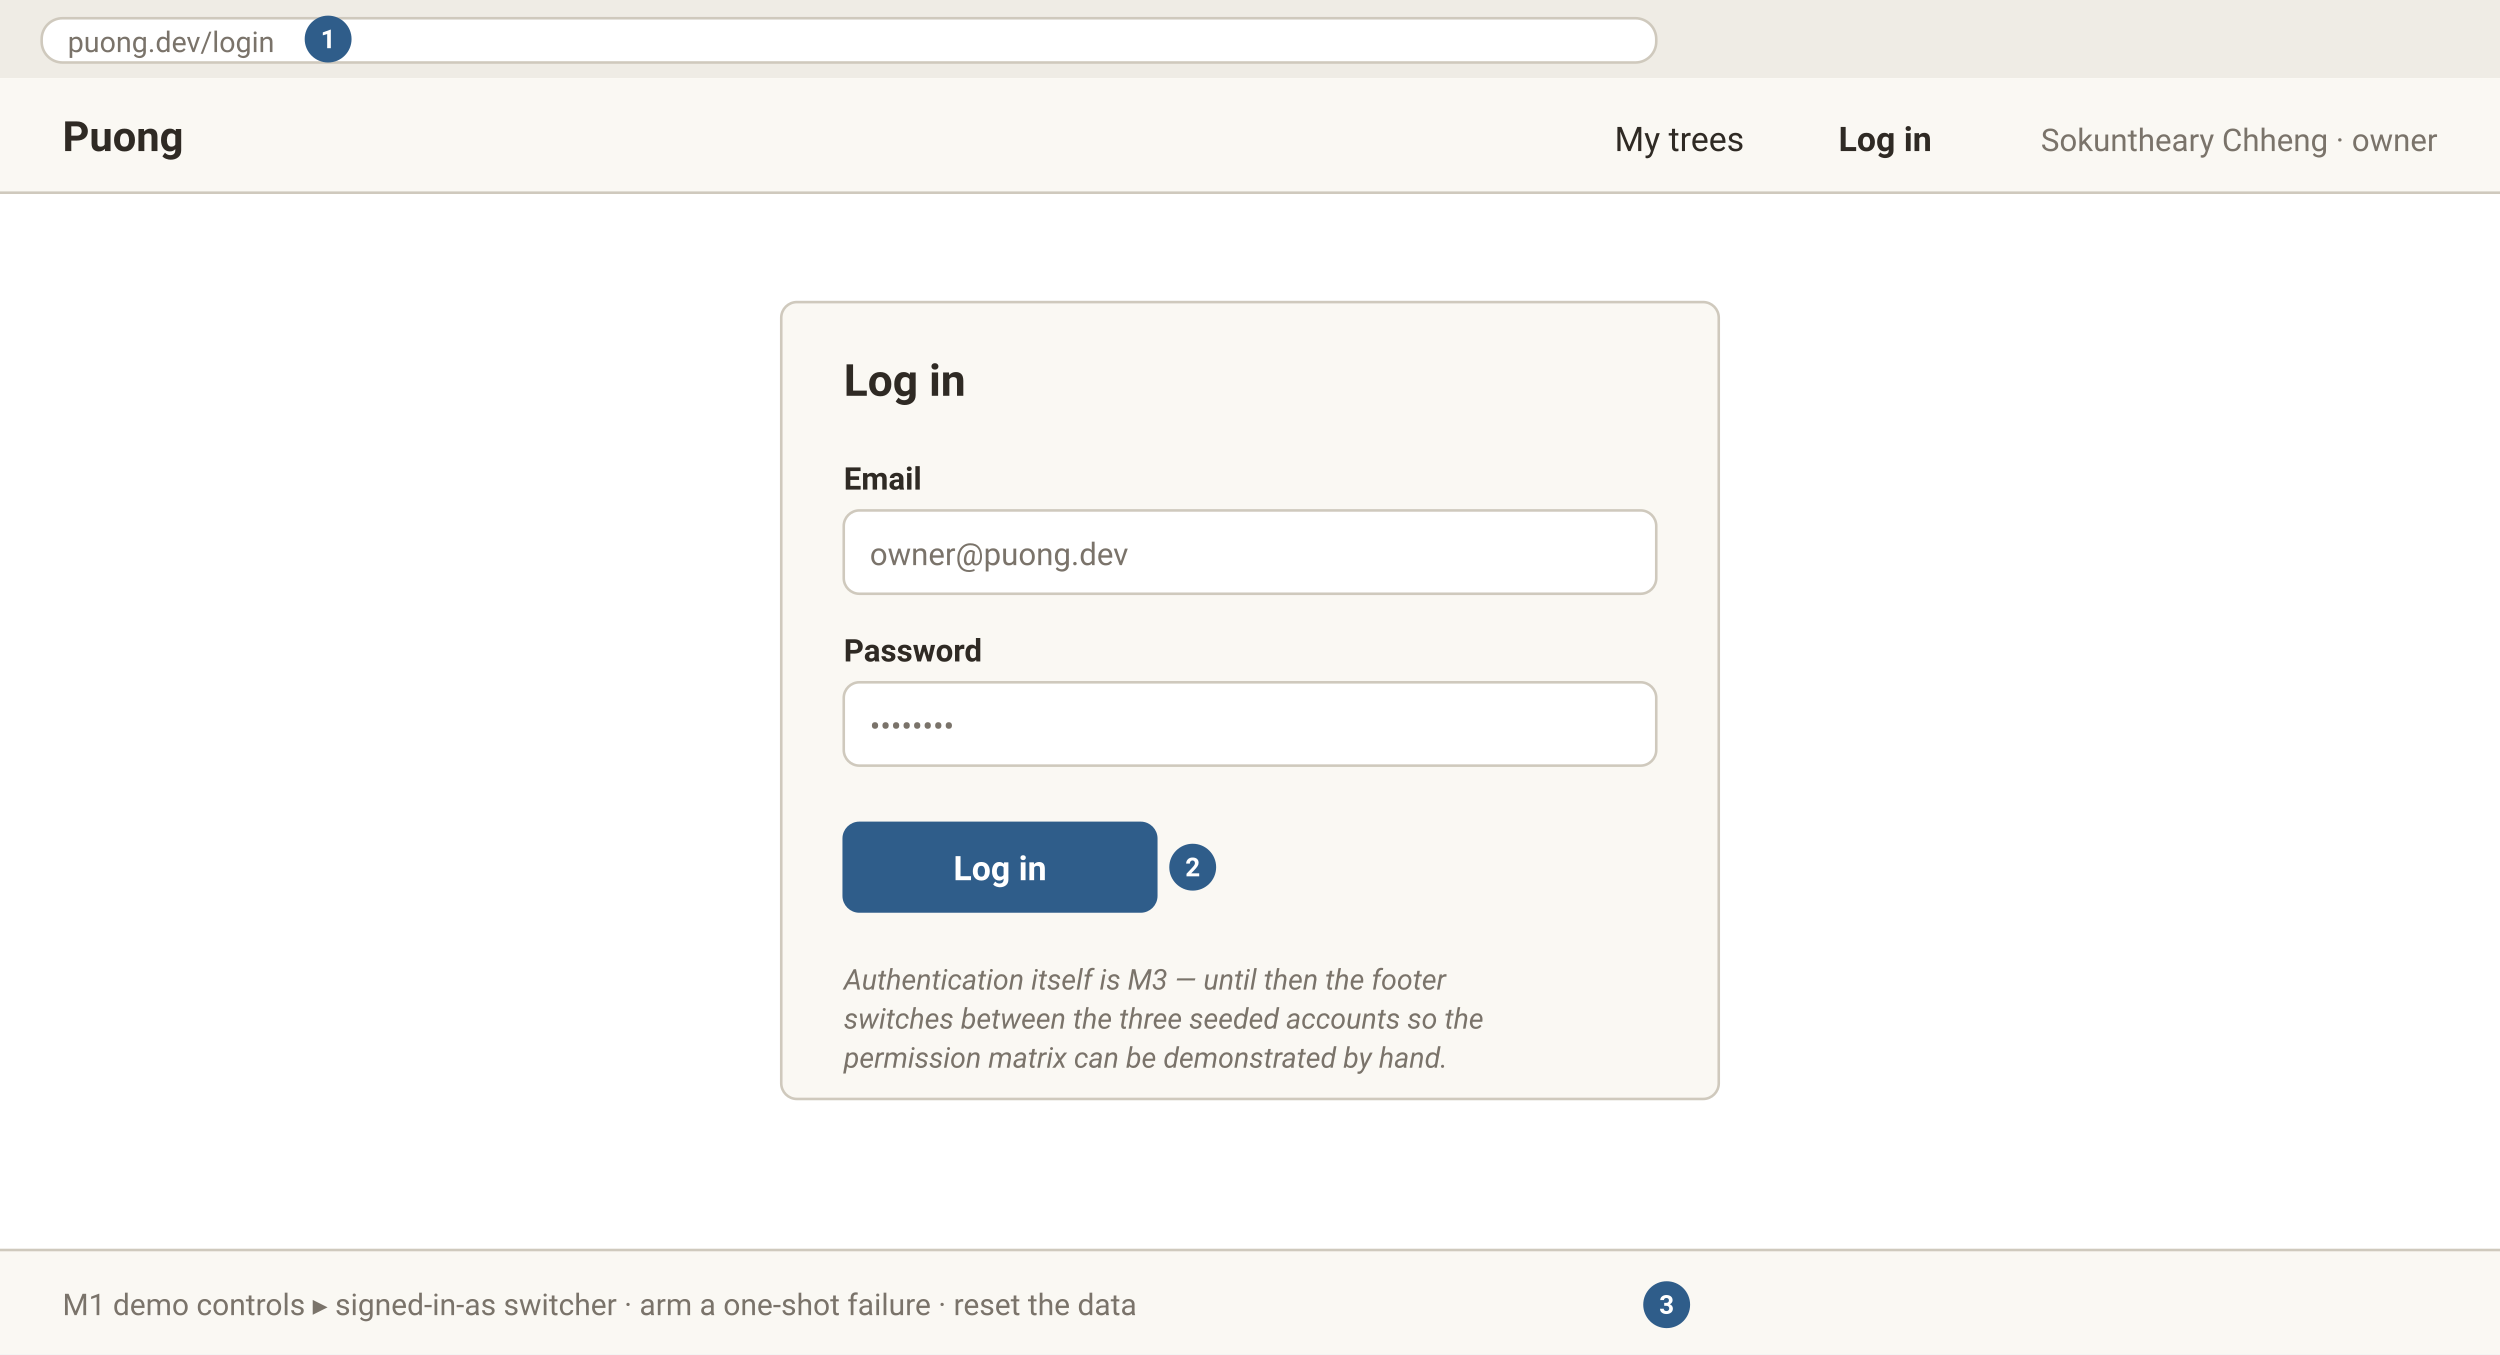
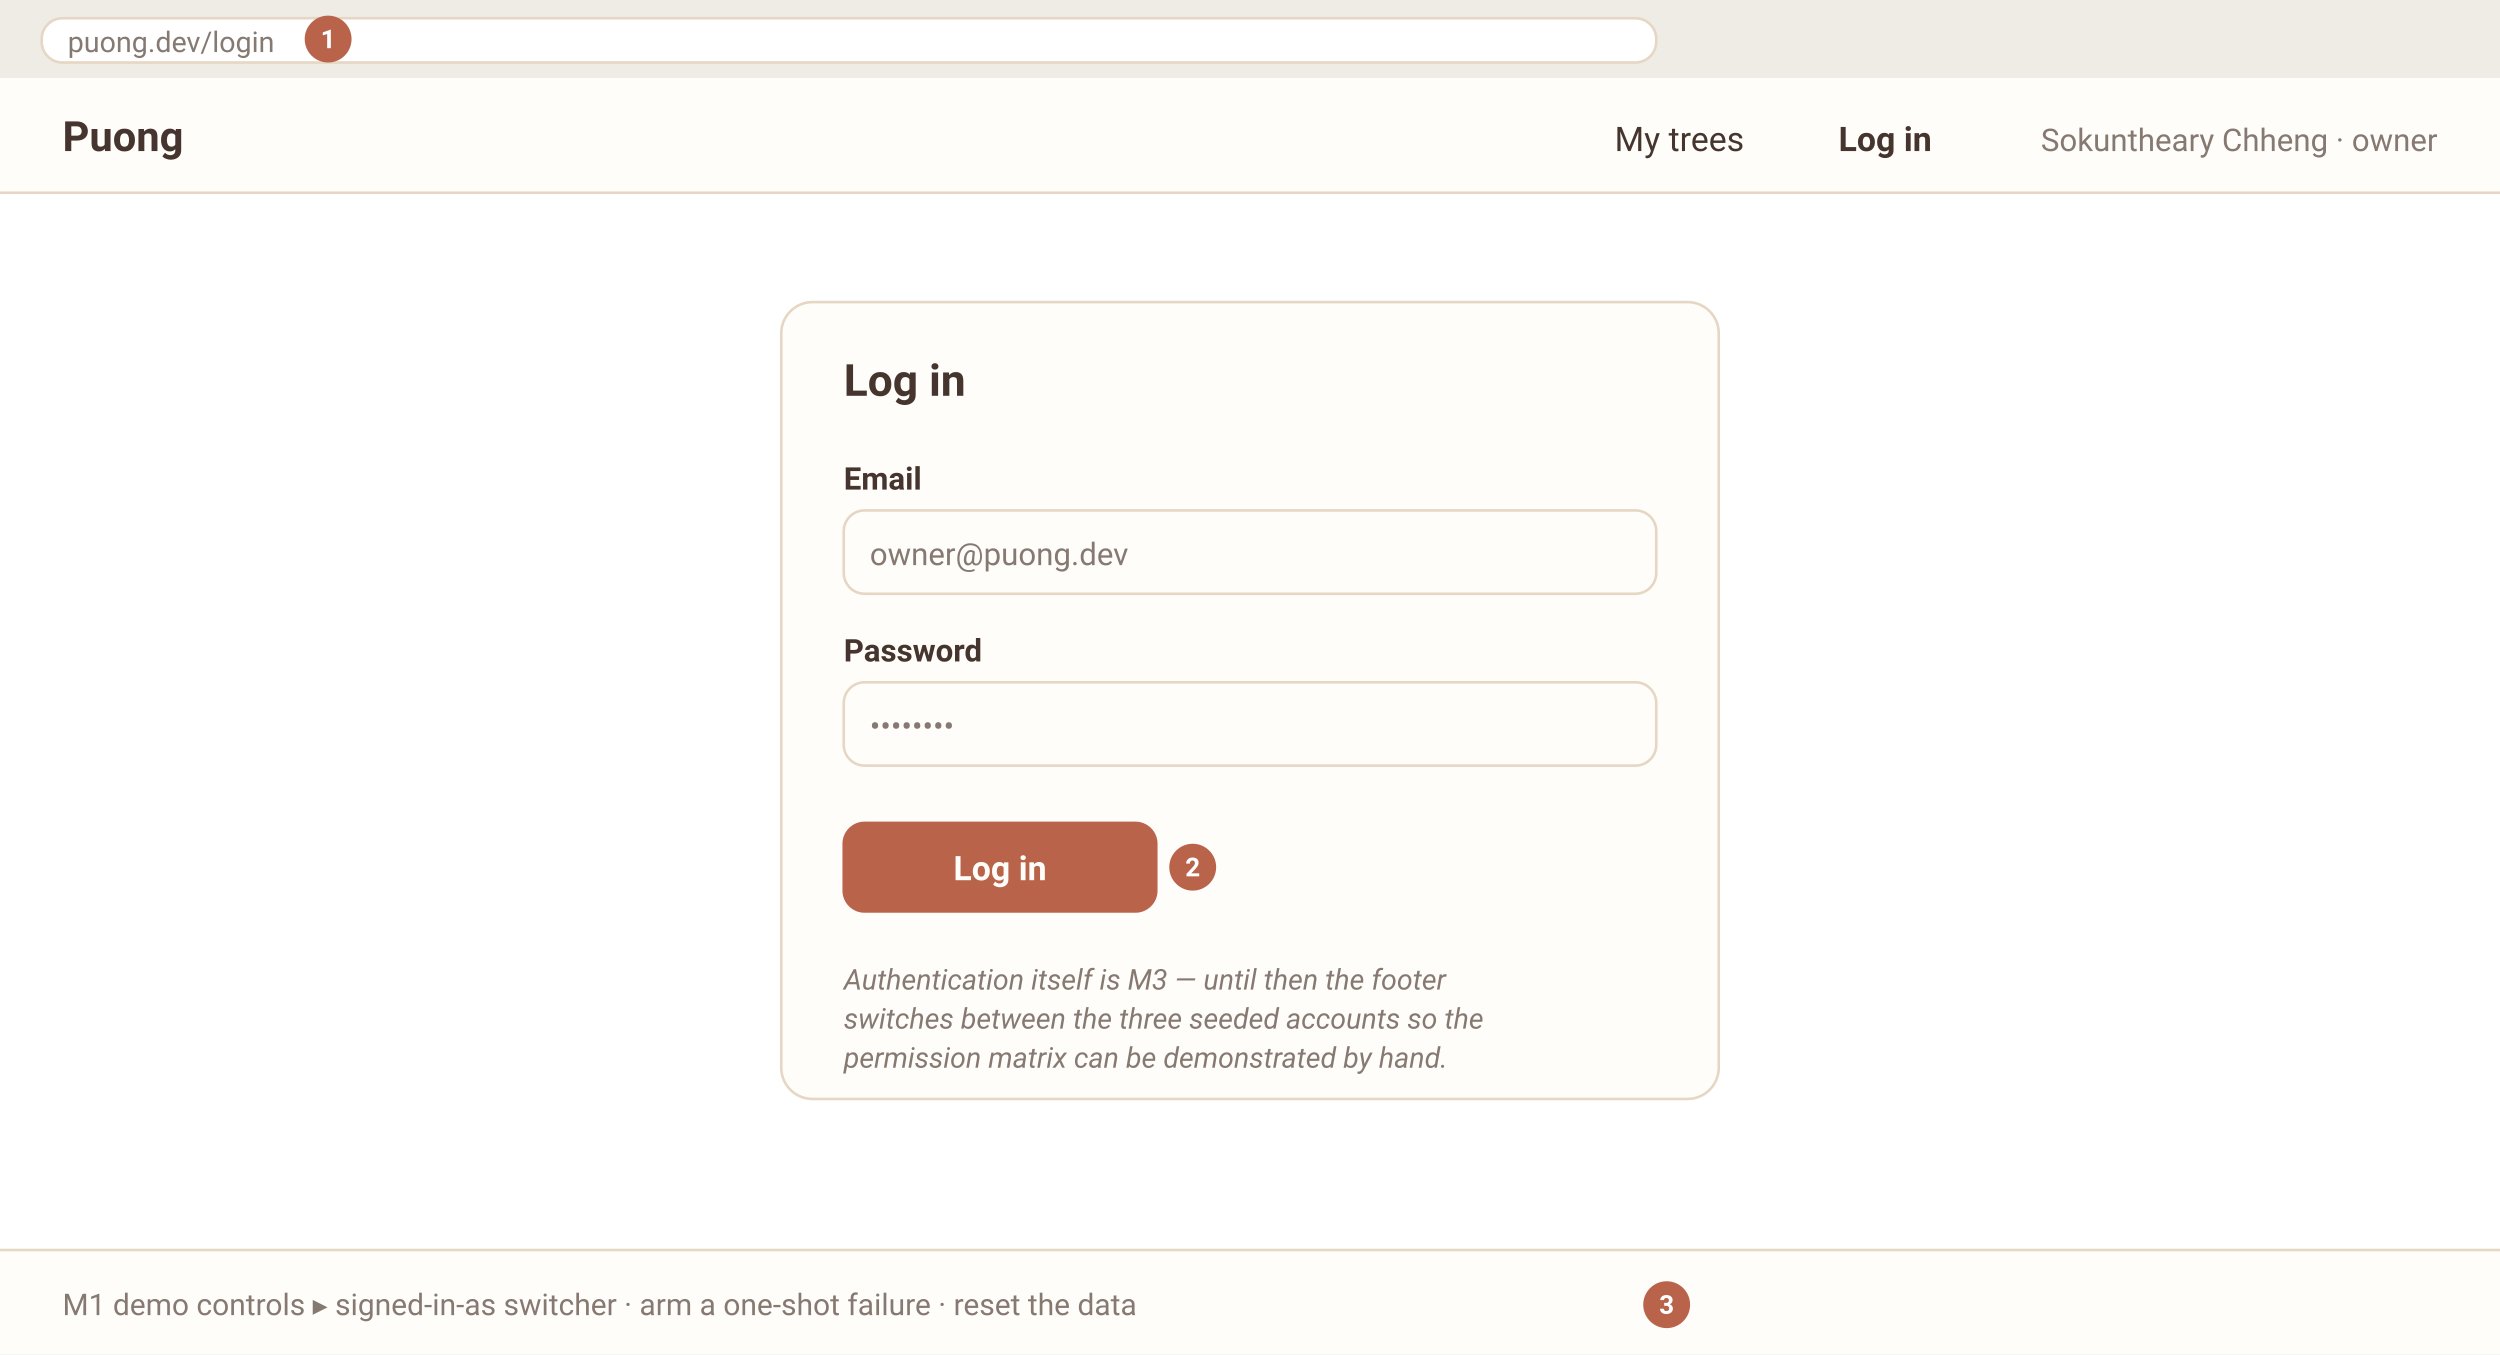
<svg xmlns="http://www.w3.org/2000/svg" viewBox="0 0 960 520" width="960" height="520">
  <rect width="960" height="520" fill="#ffffff" />
  <rect x="0" y="0" width="960" height="30" fill="#efece5" />
-   <rect x="16" y="7" width="620" height="17" rx="8" fill="#ffffff" stroke="#cfc9bd" />
-   <text x="26" y="20" font-family="-apple-system, 'Segoe UI', Roboto, Helvetica, Arial, sans-serif" font-size="11" fill="#7a736a" font-weight="400" text-anchor="start">puong.dev/login</text>
-   <rect x="0" y="30" width="960" height="44" fill="#faf8f3" />
-   <rect x="0" y="480" width="960" height="40" fill="#faf8f3" />
-   <line x1="0" y1="74" x2="960" y2="74" stroke="#cfc9bd" />
-   <line x1="0" y1="480" x2="960" y2="480" stroke="#cfc9bd" />
-   <text x="24" y="58" font-family="-apple-system, 'Segoe UI', Roboto, Helvetica, Arial, sans-serif" font-size="16" fill="#2f2a24" font-weight="700" text-anchor="start">Puong</text>
-   <text x="620" y="58" font-family="-apple-system, 'Segoe UI', Roboto, Helvetica, Arial, sans-serif" font-size="13" fill="#2f2a24" font-weight="400" text-anchor="start">My trees</text>
-   <text x="706" y="58" font-family="-apple-system, 'Segoe UI', Roboto, Helvetica, Arial, sans-serif" font-size="13" fill="#2f2a24" font-weight="700" text-anchor="start">Log in</text>
-   <text x="936" y="58" font-family="-apple-system, 'Segoe UI', Roboto, Helvetica, Arial, sans-serif" font-size="12" fill="#7a736a" font-weight="400" text-anchor="end">Sokuntheary Chheng · owner</text>
-   <text x="24" y="505" font-family="-apple-system, 'Segoe UI', Roboto, Helvetica, Arial, sans-serif" font-size="11.5" fill="#7a736a" font-weight="400" text-anchor="start">M1 demo controls ▸   signed-in-as switcher · arm a one-shot failure · reset the data</text>
-   <rect x="300" y="116" width="360" height="306" rx="6" fill="#faf8f3" stroke="#cfc9bd" />
-   <text x="324" y="152" font-family="-apple-system, 'Segoe UI', Roboto, Helvetica, Arial, sans-serif" font-size="17" fill="#2f2a24" font-weight="700" text-anchor="start">Log in</text>
-   <text x="324" y="188" font-family="-apple-system, 'Segoe UI', Roboto, Helvetica, Arial, sans-serif" font-size="12" fill="#2f2a24" font-weight="600" text-anchor="start">Email</text>
-   <rect x="324" y="196" width="312" height="32" rx="6" fill="#ffffff" stroke="#cfc9bd" />
-   <text x="334" y="217" font-family="-apple-system, 'Segoe UI', Roboto, Helvetica, Arial, sans-serif" font-size="12" fill="#7a736a" font-weight="400" text-anchor="start">owner@puong.dev</text>
-   <text x="324" y="254" font-family="-apple-system, 'Segoe UI', Roboto, Helvetica, Arial, sans-serif" font-size="12" fill="#2f2a24" font-weight="600" text-anchor="start">Password</text>
-   <rect x="324" y="262" width="312" height="32" rx="6" fill="#ffffff" stroke="#cfc9bd" />
-   <text x="334" y="283" font-family="-apple-system, 'Segoe UI', Roboto, Helvetica, Arial, sans-serif" font-size="12" fill="#7a736a" font-weight="400" text-anchor="start">••••••••</text>
-   <rect x="324" y="316" width="120" height="34" rx="6" fill="#2f5d8a" stroke="#2f5d8a" />
-   <text x="384" y="338" font-family="-apple-system, 'Segoe UI', Roboto, Helvetica, Arial, sans-serif" font-size="13" fill="#ffffff" font-weight="600" text-anchor="middle">Log in</text>
-   <text x="324" y="380" font-family="-apple-system, 'Segoe UI', Roboto, Helvetica, Arial, sans-serif" font-size="11" fill="#7a736a" font-weight="400" font-style="italic" text-anchor="start">Authentication itself is M3 — until then the footer</text>
-   <text x="324" y="395" font-family="-apple-system, 'Segoe UI', Roboto, Helvetica, Arial, sans-serif" font-size="11" fill="#7a736a" font-weight="400" font-style="italic" text-anchor="start">switches between the three seeded accounts so the</text>
-   <text x="324" y="410" font-family="-apple-system, 'Segoe UI', Roboto, Helvetica, Arial, sans-serif" font-size="11" fill="#7a736a" font-weight="400" font-style="italic" text-anchor="start">permission matrix can be demonstrated by hand.</text>
+   <rect x="16" y="7" width="620" height="17" rx="8" fill="#ffffff" stroke="#e6d6c4" />
+   <text x="26" y="20" font-family="-apple-system, 'Segoe UI', Roboto, Helvetica, Arial, sans-serif" font-size="11" fill="#867972" font-weight="400" text-anchor="start">puong.dev/login</text>
+   <rect x="0" y="30" width="960" height="44" fill="#fffdf9" />
+   <rect x="0" y="480" width="960" height="40" fill="#fffdf9" />
+   <line x1="0" y1="74" x2="960" y2="74" stroke="#e6d6c4" />
+   <line x1="0" y1="480" x2="960" y2="480" stroke="#e6d6c4" />
+   <text x="24" y="58" font-family="-apple-system, 'Segoe UI', Roboto, Helvetica, Arial, sans-serif" font-size="16" fill="#46352f" font-weight="700" text-anchor="start">Puong</text>
+   <text x="620" y="58" font-family="-apple-system, 'Segoe UI', Roboto, Helvetica, Arial, sans-serif" font-size="13" fill="#46352f" font-weight="400" text-anchor="start">My trees</text>
+   <text x="706" y="58" font-family="-apple-system, 'Segoe UI', Roboto, Helvetica, Arial, sans-serif" font-size="13" fill="#46352f" font-weight="700" text-anchor="start">Log in</text>
+   <text x="936" y="58" font-family="-apple-system, 'Segoe UI', Roboto, Helvetica, Arial, sans-serif" font-size="12" fill="#867972" font-weight="400" text-anchor="end">Sokuntheary Chheng · owner</text>
+   <text x="24" y="505" font-family="-apple-system, 'Segoe UI', Roboto, Helvetica, Arial, sans-serif" font-size="11.5" fill="#867972" font-weight="400" text-anchor="start">M1 demo controls ▸   signed-in-as switcher · arm a one-shot failure · reset the data</text>
+   <rect x="300" y="116" width="360" height="306" rx="12" fill="#fffdf9" stroke="#e6d6c4" />
+   <text x="324" y="152" font-family="-apple-system, 'Segoe UI', Roboto, Helvetica, Arial, sans-serif" font-size="17" fill="#46352f" font-weight="700" text-anchor="start">Log in</text>
+   <text x="324" y="188" font-family="-apple-system, 'Segoe UI', Roboto, Helvetica, Arial, sans-serif" font-size="12" fill="#46352f" font-weight="600" text-anchor="start">Email</text>
+   <rect x="324" y="196" width="312" height="32" rx="8" fill="#fffdf9" stroke="#e6d6c4" />
+   <text x="334" y="217" font-family="-apple-system, 'Segoe UI', Roboto, Helvetica, Arial, sans-serif" font-size="12" fill="#867972" font-weight="400" text-anchor="start">owner@puong.dev</text>
+   <text x="324" y="254" font-family="-apple-system, 'Segoe UI', Roboto, Helvetica, Arial, sans-serif" font-size="12" fill="#46352f" font-weight="600" text-anchor="start">Password</text>
+   <rect x="324" y="262" width="312" height="32" rx="8" fill="#fffdf9" stroke="#e6d6c4" />
+   <text x="334" y="283" font-family="-apple-system, 'Segoe UI', Roboto, Helvetica, Arial, sans-serif" font-size="12" fill="#867972" font-weight="400" text-anchor="start">••••••••</text>
+   <rect x="324" y="316" width="120" height="34" rx="8" fill="#b9634b" stroke="#b9634b" />
+   <text x="384" y="338" font-family="-apple-system, 'Segoe UI', Roboto, Helvetica, Arial, sans-serif" font-size="13" fill="#fffdf9" font-weight="600" text-anchor="middle">Log in</text>
+   <text x="324" y="380" font-family="-apple-system, 'Segoe UI', Roboto, Helvetica, Arial, sans-serif" font-size="11" fill="#867972" font-weight="400" font-style="italic" text-anchor="start">Authentication itself is M3 — until then the footer</text>
+   <text x="324" y="395" font-family="-apple-system, 'Segoe UI', Roboto, Helvetica, Arial, sans-serif" font-size="11" fill="#867972" font-weight="400" font-style="italic" text-anchor="start">switches between the three seeded accounts so the</text>
+   <text x="324" y="410" font-family="-apple-system, 'Segoe UI', Roboto, Helvetica, Arial, sans-serif" font-size="11" fill="#867972" font-weight="400" font-style="italic" text-anchor="start">permission matrix can be demonstrated by hand.</text>
  <g>
-     <circle cx="126" cy="15" r="9" fill="#2f5d8a" />
+     <circle cx="126" cy="15" r="9" fill="#b9634b" />
    <text x="126" y="18.5" font-family="-apple-system, 'Segoe UI', Roboto, Helvetica, Arial, sans-serif" font-size="10" font-weight="700" fill="#ffffff" text-anchor="middle">1</text>
  </g>
  <g>
-     <circle cx="458" cy="333" r="9" fill="#2f5d8a" />
+     <circle cx="458" cy="333" r="9" fill="#b9634b" />
    <text x="458" y="336.5" font-family="-apple-system, 'Segoe UI', Roboto, Helvetica, Arial, sans-serif" font-size="10" font-weight="700" fill="#ffffff" text-anchor="middle">2</text>
  </g>
  <g>
-     <circle cx="640" cy="501" r="9" fill="#2f5d8a" />
+     <circle cx="640" cy="501" r="9" fill="#b9634b" />
    <text x="640" y="504.5" font-family="-apple-system, 'Segoe UI', Roboto, Helvetica, Arial, sans-serif" font-size="10" font-weight="700" fill="#ffffff" text-anchor="middle">3</text>
  </g>
</svg>
